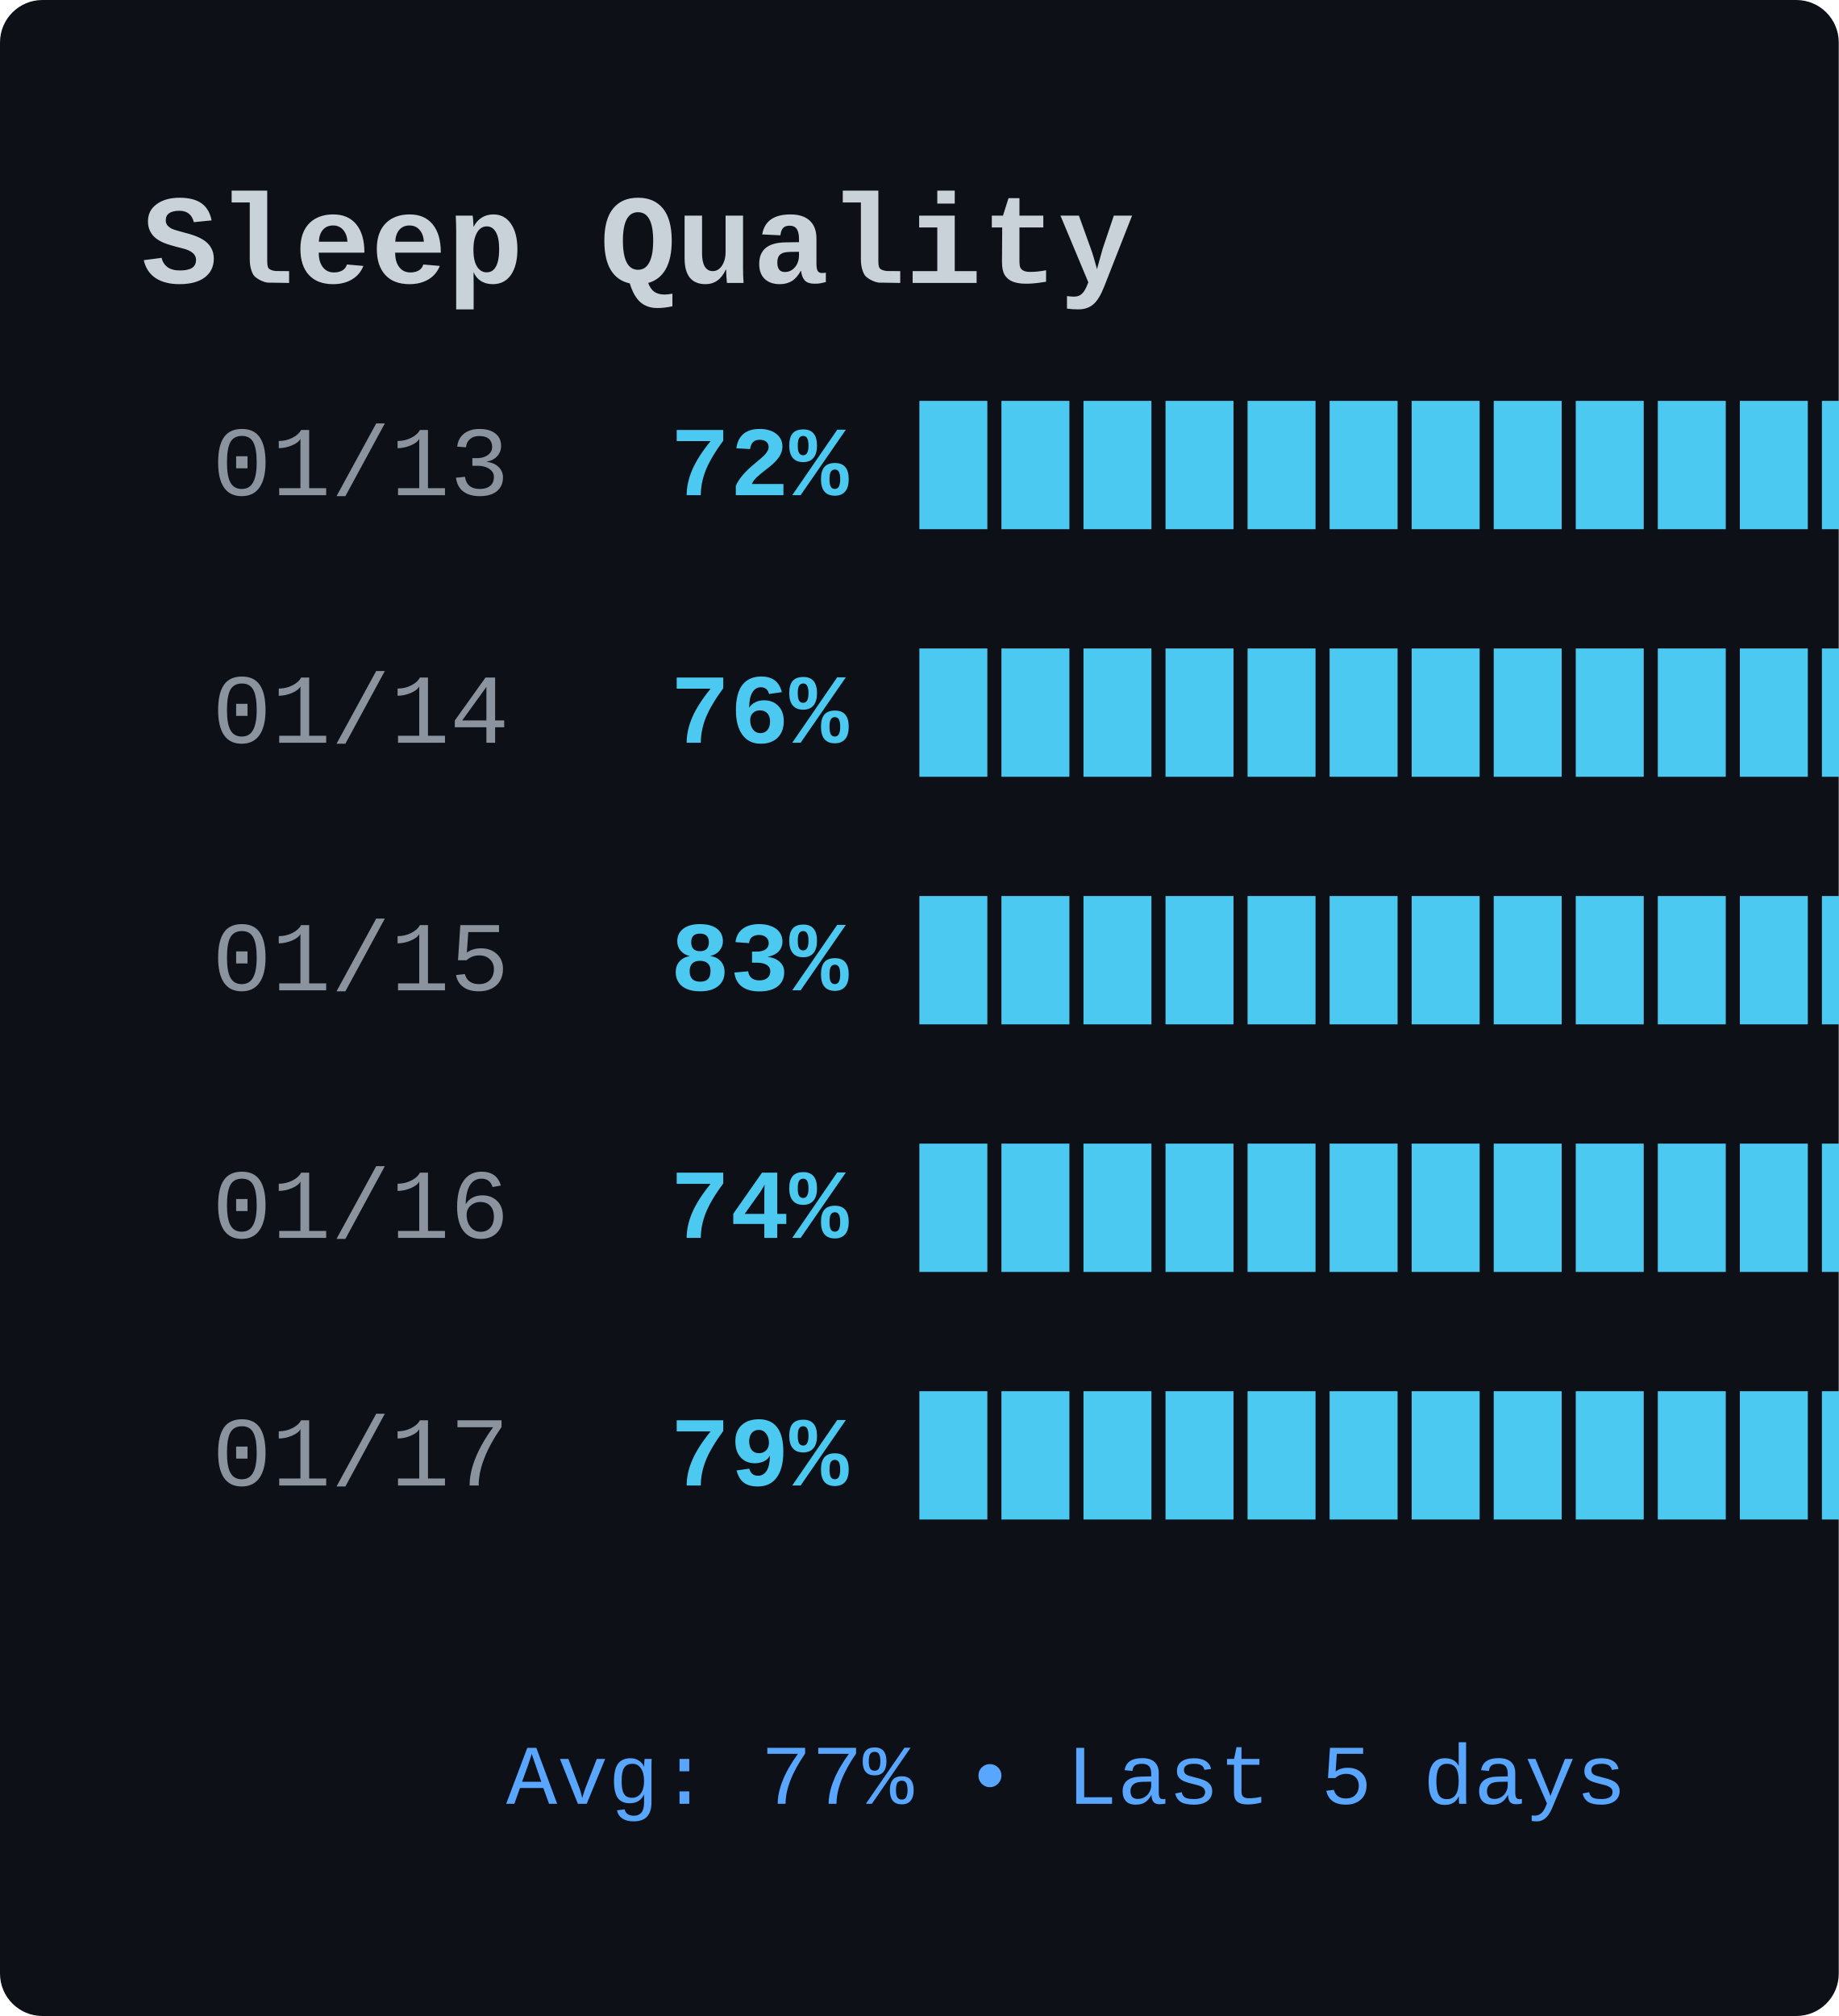
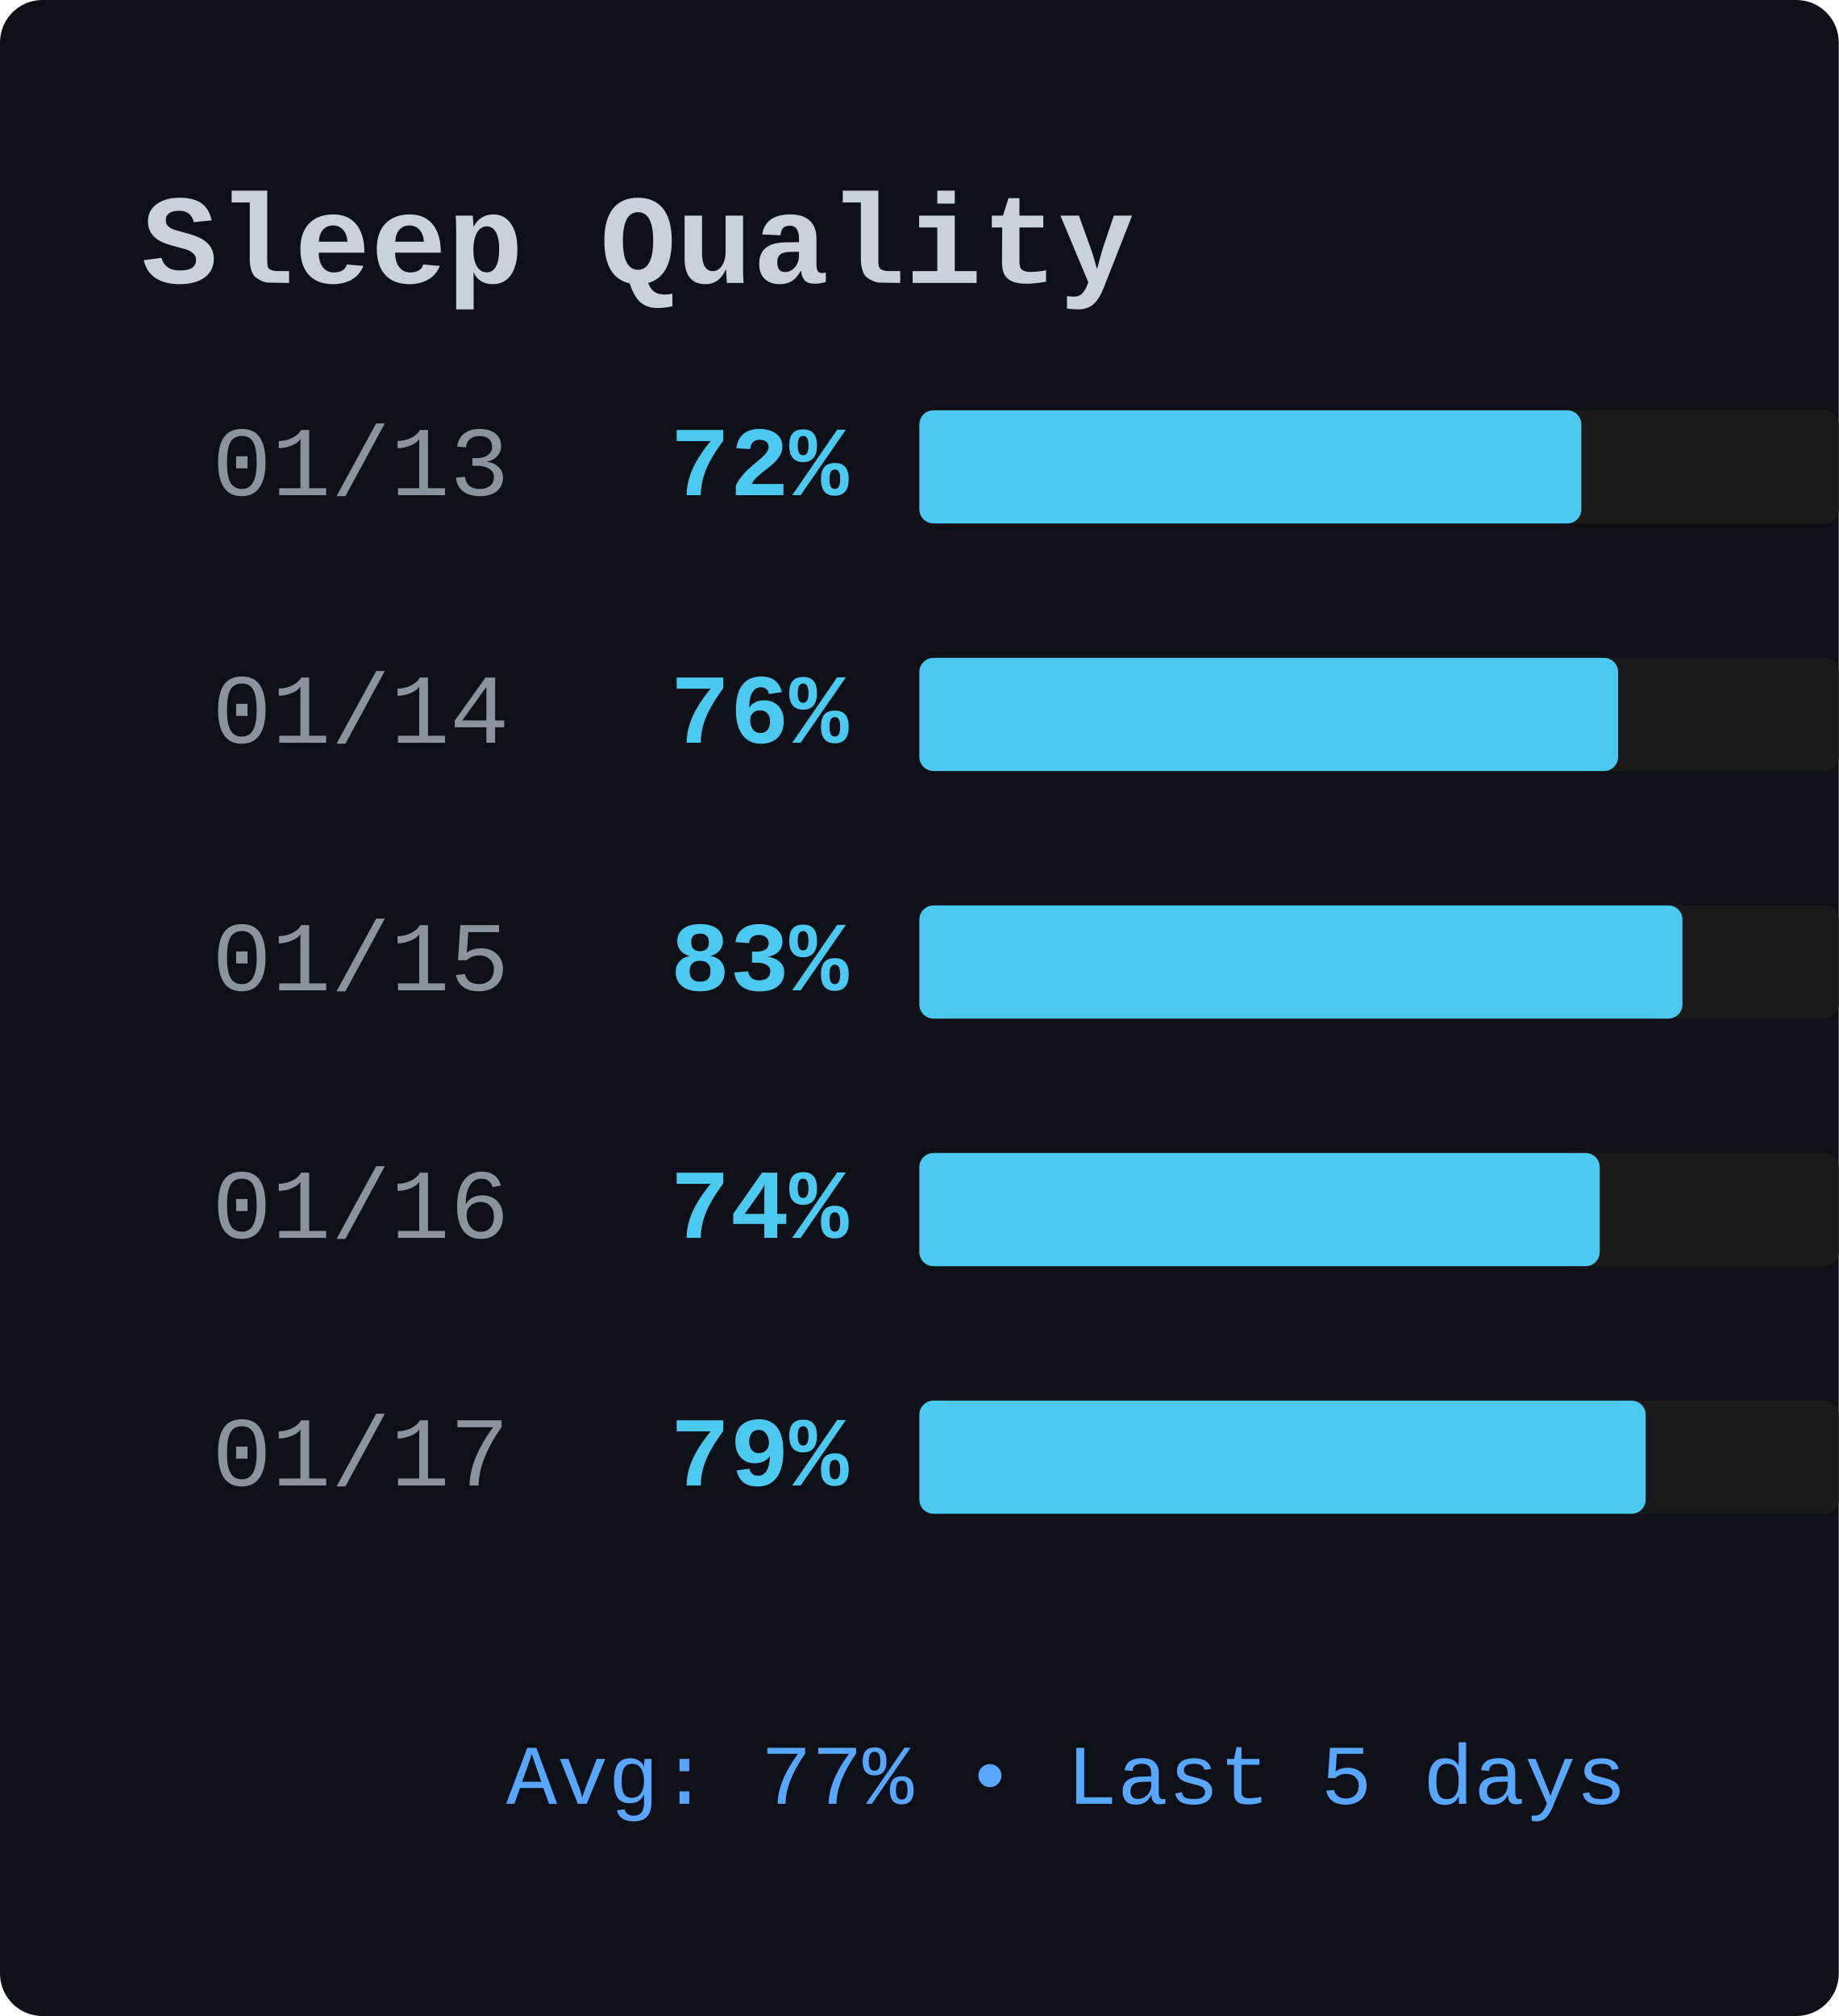
<svg xmlns="http://www.w3.org/2000/svg" width="260" height="285">
  <rect width="260" height="285" fill="#0d1117" rx="6" />
  <text x="20" y="40" font-family="'SF Mono', 'Courier New', monospace" font-size="18" font-weight="bold" fill="#c9d1d9">
        Sleep Quality
    </text>
  <text x="30" y="70" font-family="'SF Mono', 'Courier New', monospace" font-size="14" fill="#8b949e">
        01/13
    </text>
  <text x="120" y="70" font-family="'SF Mono', 'Courier New', monospace" font-size="14" fill="#4cc9f0" font-weight="bold" text-anchor="end">
        72%
    </text>
-   <text x="130" y="70" font-family="'SF Mono', 'Courier New', monospace" font-size="16" fill="#4cc9f0" letter-spacing="2">
-         ██████████████▍░░░░░
-     </text>
+   <rect x="130" y="58" width="130" height="16" fill="#1a1a1a" rx="2" />
+   <rect x="130" y="58" width="93.6" height="16" fill="#4cc9f0" rx="2" />
  <text x="30" y="105" font-family="'SF Mono', 'Courier New', monospace" font-size="14" fill="#8b949e">
        01/14
    </text>
  <text x="120" y="105" font-family="'SF Mono', 'Courier New', monospace" font-size="14" fill="#4cc9f0" font-weight="bold" text-anchor="end">
        76%
    </text>
-   <text x="130" y="105" font-family="'SF Mono', 'Courier New', monospace" font-size="16" fill="#4cc9f0" letter-spacing="2">
-         ███████████████▏░░░░
-     </text>
+   <rect x="130" y="93" width="130" height="16" fill="#1a1a1a" rx="2" />
+   <rect x="130" y="93" width="98.8" height="16" fill="#4cc9f0" rx="2" />
  <text x="30" y="140" font-family="'SF Mono', 'Courier New', monospace" font-size="14" fill="#8b949e">
        01/15
    </text>
  <text x="120" y="140" font-family="'SF Mono', 'Courier New', monospace" font-size="14" fill="#4cc9f0" font-weight="bold" text-anchor="end">
        83%
    </text>
-   <text x="130" y="140" font-family="'SF Mono', 'Courier New', monospace" font-size="16" fill="#4cc9f0" letter-spacing="2">
-         ████████████████▌░░░
-     </text>
+   <rect x="130" y="128" width="130" height="16" fill="#1a1a1a" rx="2" />
+   <rect x="130" y="128" width="107.9" height="16" fill="#4cc9f0" rx="2" />
  <text x="30" y="175" font-family="'SF Mono', 'Courier New', monospace" font-size="14" fill="#8b949e">
        01/16
    </text>
  <text x="120" y="175" font-family="'SF Mono', 'Courier New', monospace" font-size="14" fill="#4cc9f0" font-weight="bold" text-anchor="end">
        74%
    </text>
-   <text x="130" y="175" font-family="'SF Mono', 'Courier New', monospace" font-size="16" fill="#4cc9f0" letter-spacing="2">
-         ██████████████▊░░░░░
-     </text>
+   <rect x="130" y="163" width="130" height="16" fill="#1a1a1a" rx="2" />
+   <rect x="130" y="163" width="96.2" height="16" fill="#4cc9f0" rx="2" />
  <text x="30" y="210" font-family="'SF Mono', 'Courier New', monospace" font-size="14" fill="#8b949e">
        01/17
    </text>
  <text x="120" y="210" font-family="'SF Mono', 'Courier New', monospace" font-size="14" fill="#4cc9f0" font-weight="bold" text-anchor="end">
        79%
    </text>
-   <text x="130" y="210" font-family="'SF Mono', 'Courier New', monospace" font-size="16" fill="#4cc9f0" letter-spacing="2">
-         ███████████████▊░░░░
-     </text>
+   <rect x="130" y="198" width="130" height="16" fill="#1a1a1a" rx="2" />
+   <rect x="130" y="198" width="102.7" height="16" fill="#4cc9f0" rx="2" />
  <text x="230" y="255" font-family="'SF Mono', 'Courier New', monospace" font-size="12" fill="#58a6ff" text-anchor="end">
        Avg: 77% • Last 5 days
    </text>
</svg>
